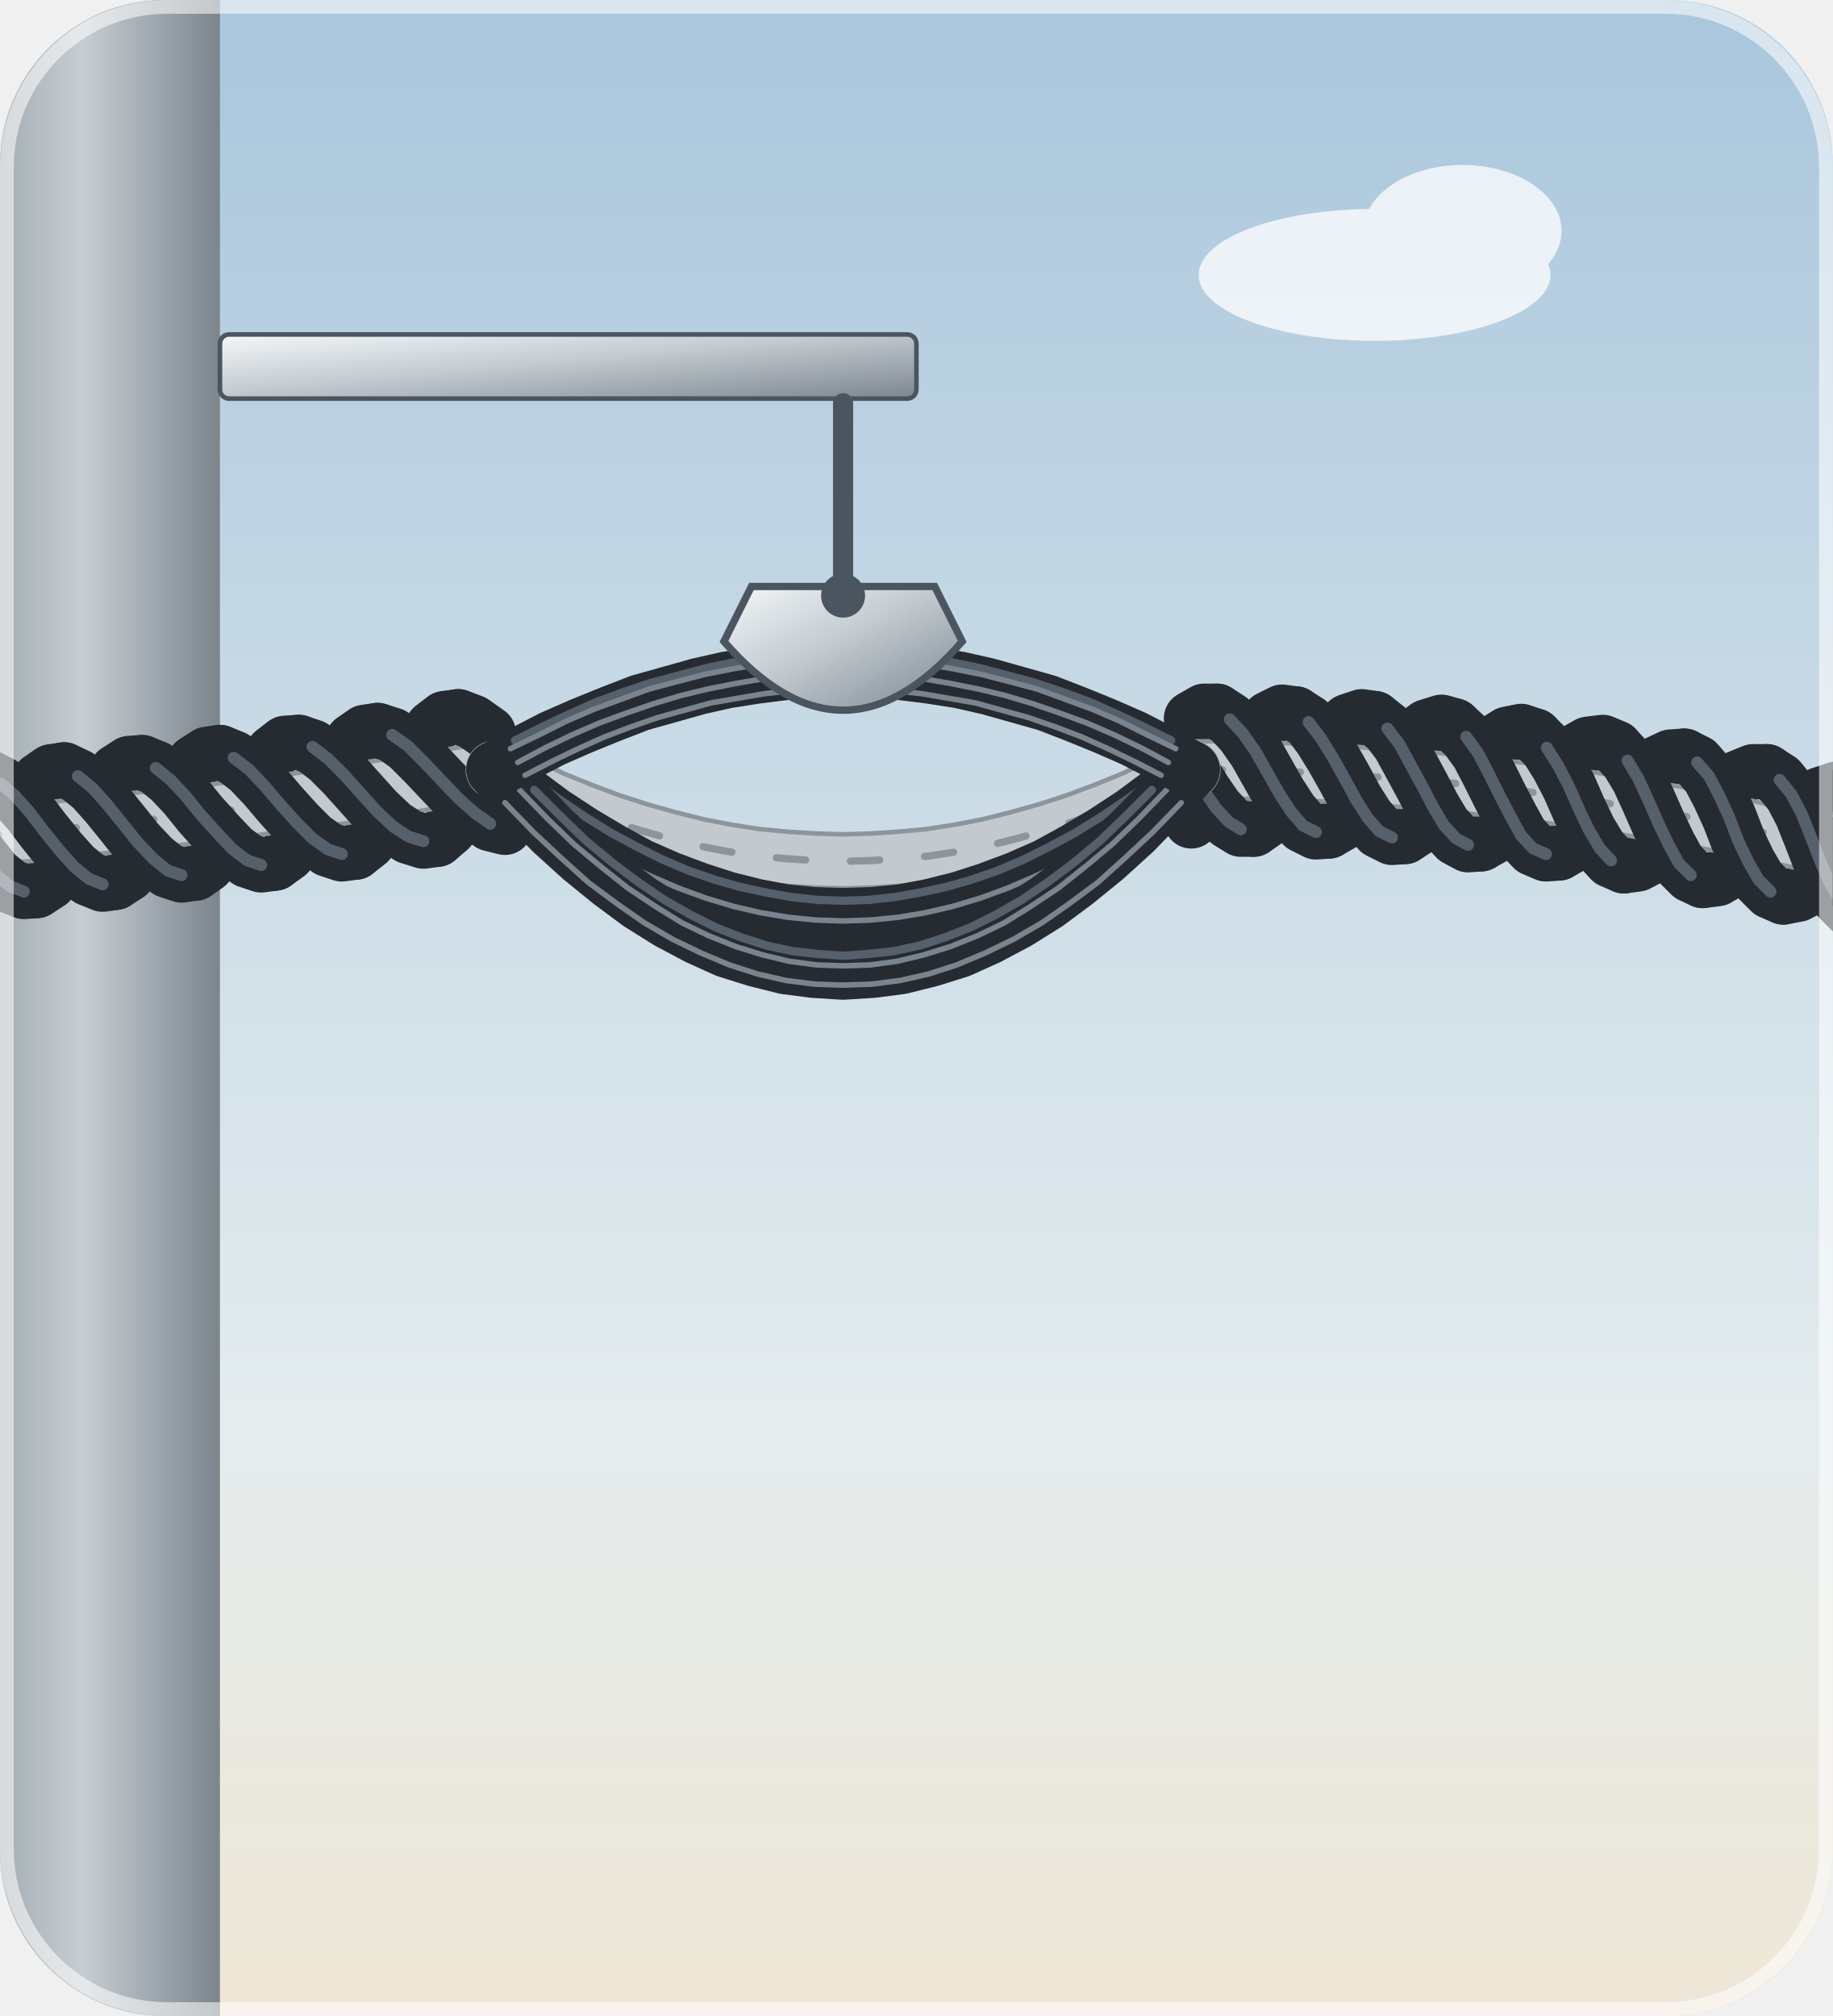
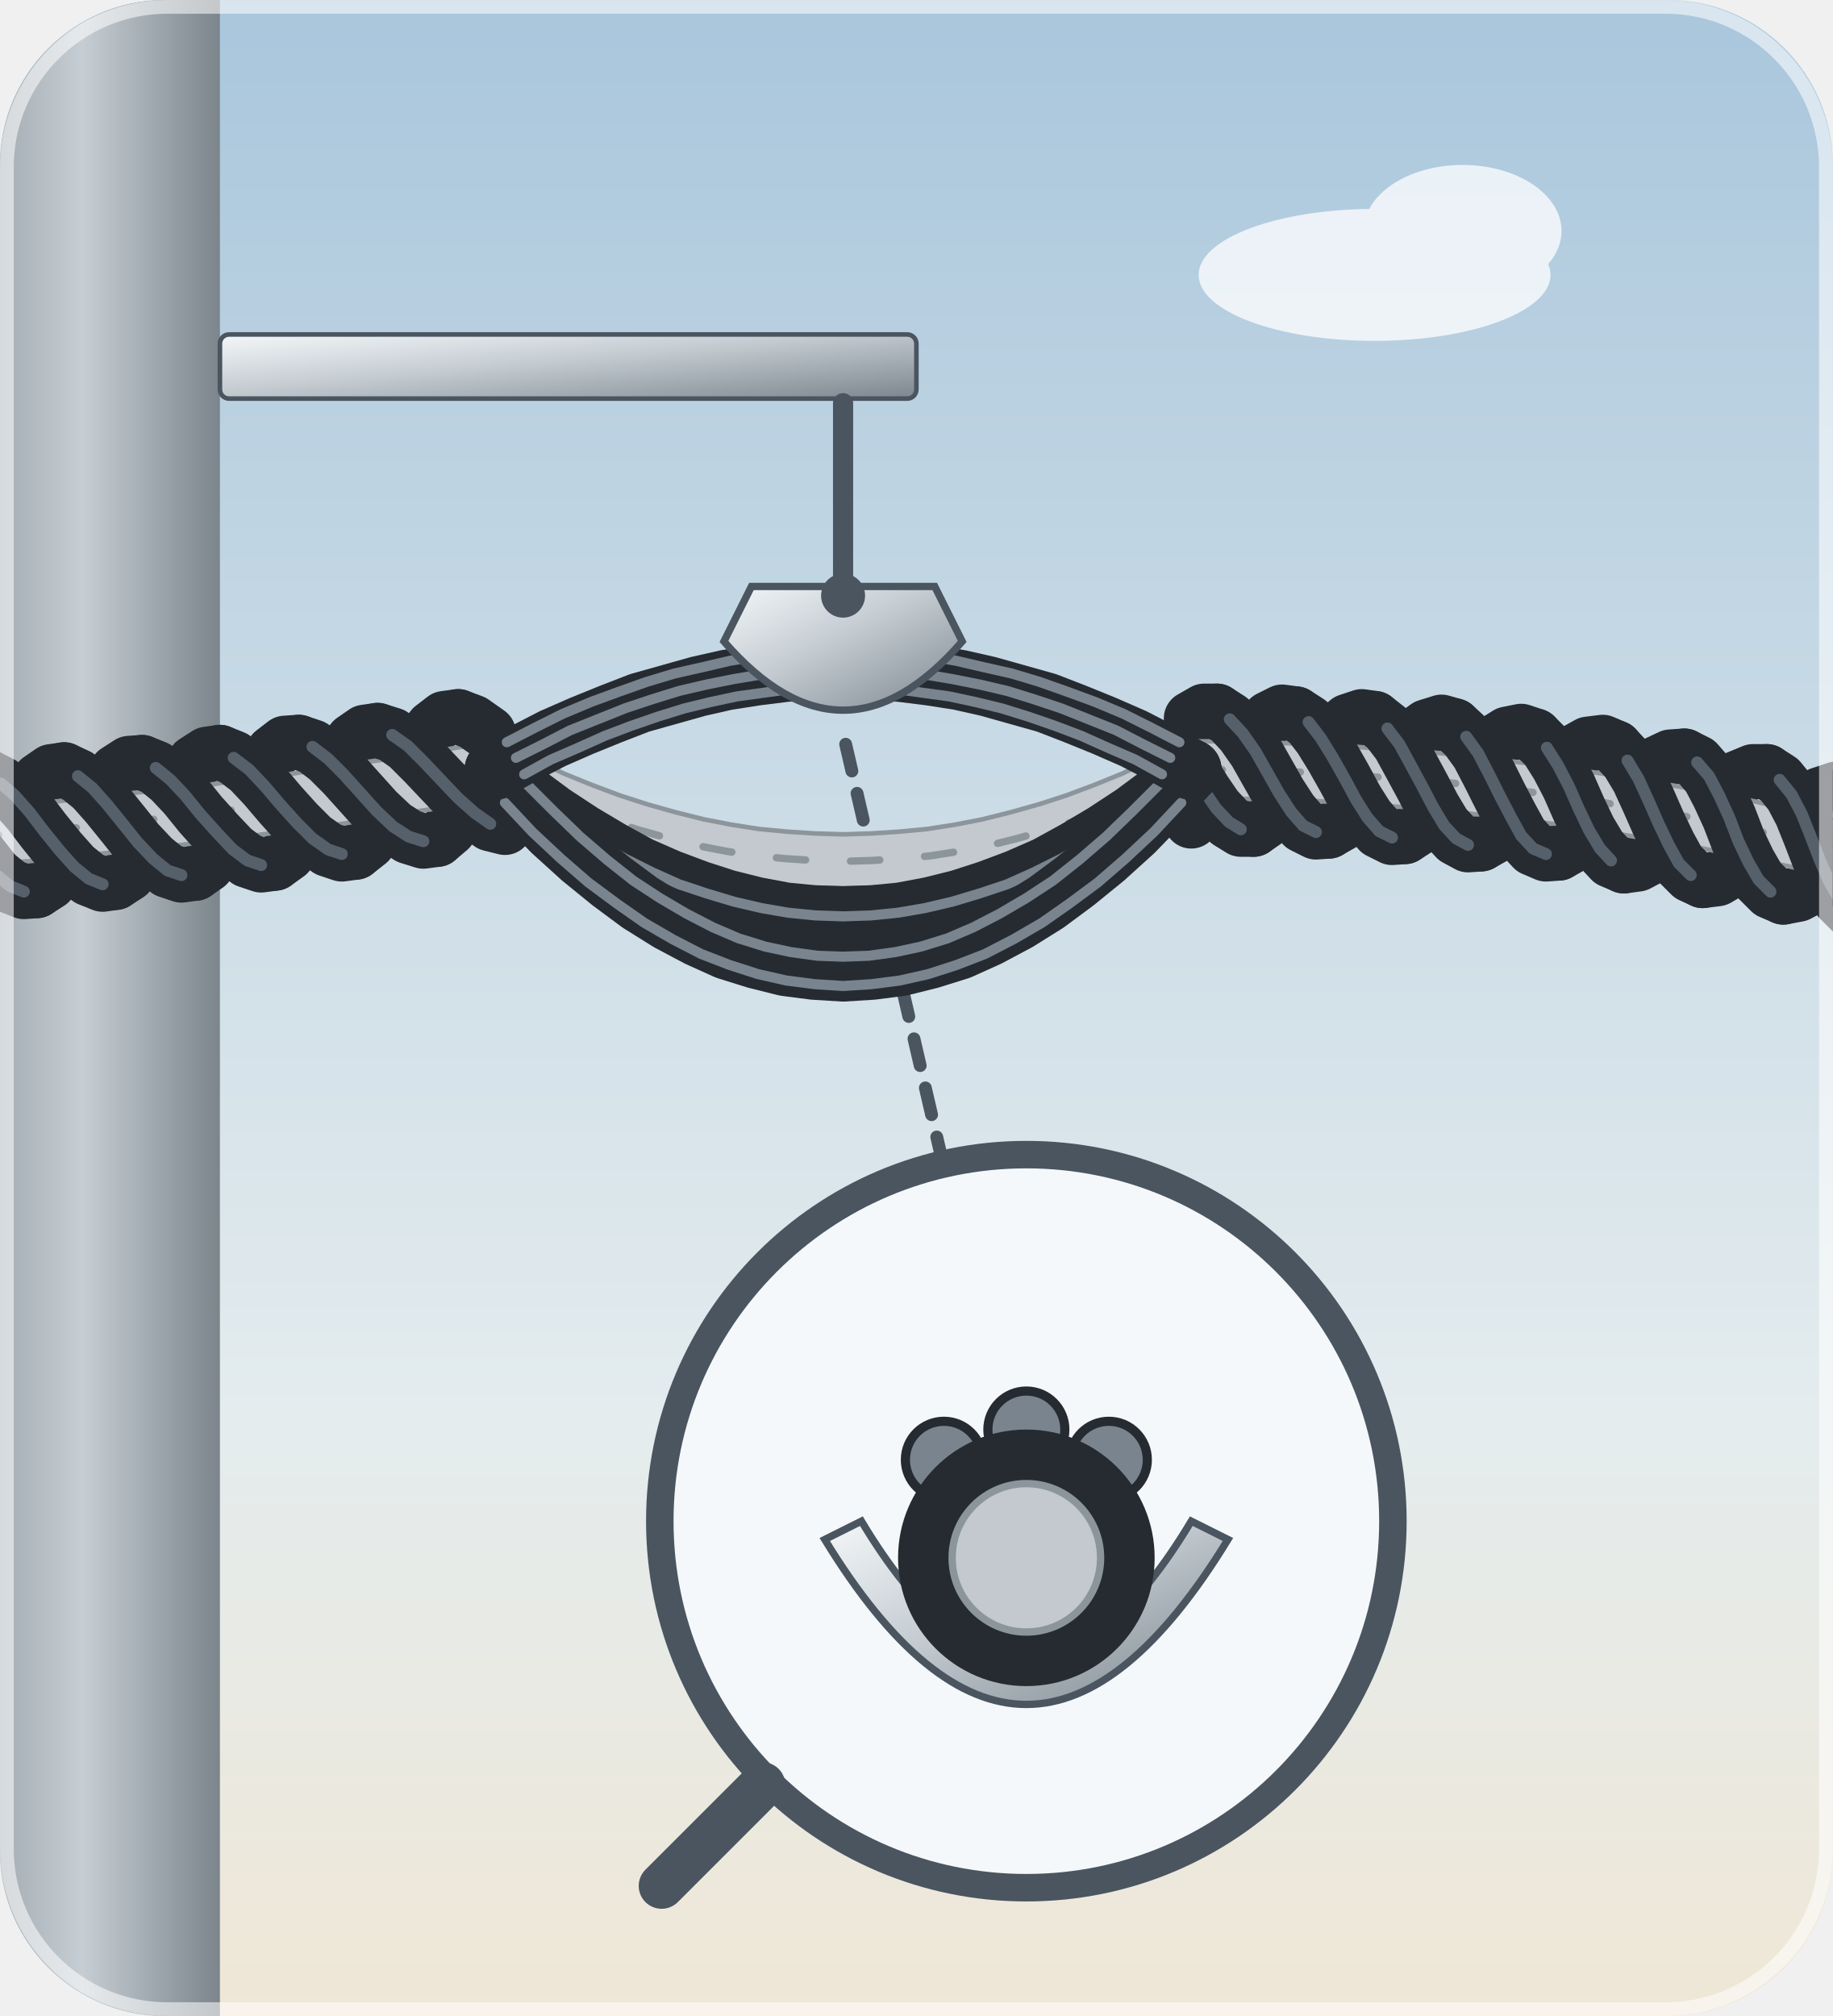
<svg xmlns="http://www.w3.org/2000/svg" viewBox="0 0 200 220" width="200" height="220">
  <defs>
    <linearGradient id="day" x1="0" y1="0" x2="0" y2="1">
      <stop offset="0" stop-color="#7FB2DA" />
      <stop offset="1" stop-color="#D6E7F0" />
    </linearGradient>
    <linearGradient id="near" x1="0" y1="0" x2="0" y2="1">
      <stop offset="0" stop-color="#A9C6DC" />
      <stop offset="0.7" stop-color="#E4ECEE" />
      <stop offset="1" stop-color="#EFE7D6" />
    </linearGradient>
    <linearGradient id="ground" x1="0" y1="0" x2="0" y2="1">
      <stop offset="0" stop-color="#9DBB72" />
      <stop offset="1" stop-color="#7E9C55" />
    </linearGradient>
    <linearGradient id="road" x1="0" y1="0" x2="0" y2="1">
      <stop offset="0" stop-color="#B9AE98" />
      <stop offset="1" stop-color="#9C917C" />
    </linearGradient>
    <linearGradient id="pole" x1="0" y1="0" x2="1" y2="0">
      <stop offset="0" stop-color="#8E979E" />
      <stop offset="0.5" stop-color="#C6CED4" />
      <stop offset="1" stop-color="#7C858C" />
    </linearGradient>
    <linearGradient id="steel" x1="0" y1="0" x2="1" y2="1">
      <stop offset="0" stop-color="#F4F7F9" />
      <stop offset="0.45" stop-color="#C3CBD1" />
      <stop offset="1" stop-color="#7D868E" />
    </linearGradient>
    <linearGradient id="ceramic" x1="0" y1="0" x2="1" y2="0">
      <stop offset="0" stop-color="#D9D3C6" />
      <stop offset="0.45" stop-color="#FAF8F2" />
      <stop offset="1" stop-color="#C8C1B2" />
    </linearGradient>
    <linearGradient id="shirt" x1="0" y1="0" x2="1" y2="0">
      <stop offset="0" stop-color="#1A5280" />
      <stop offset="0.5" stop-color="#2A6EA3" />
      <stop offset="1" stop-color="#184B75" />
    </linearGradient>
    <linearGradient id="drum" x1="0" y1="0" x2="1" y2="0">
      <stop offset="0" stop-color="#7A5A3A" />
      <stop offset="0.5" stop-color="#A47C52" />
      <stop offset="1" stop-color="#6E5034" />
    </linearGradient>
    <linearGradient id="house" x1="0" y1="0" x2="1" y2="0">
      <stop offset="0" stop-color="#D9C3A0" />
      <stop offset="1" stop-color="#B9A07A" />
    </linearGradient>
    <linearGradient id="roof" x1="0" y1="0" x2="0" y2="1">
      <stop offset="0" stop-color="#9A4E35" />
      <stop offset="1" stop-color="#743A28" />
    </linearGradient>
    <radialGradient id="glow" cx="0.5" cy="0.5" r="0.5">
      <stop offset="0" stop-color="#FFF6C8" />
      <stop offset="1" stop-color="#FFE08A" stop-opacity="0" />
    </radialGradient>
    <clipPath id="card">
      <rect x="0" y="0" width="200" height="220" rx="18" />
    </clipPath>
  </defs>
  <g clip-path="url(#card)">
    <rect width="200" height="220" fill="url(#near)" />
    <g fill="#FFFFFF" opacity="0.75">
      <ellipse cx="150" cy="30" rx="19.2" ry="7.2" />
      <ellipse cx="159.6" cy="25.2" rx="10.8" ry="7.2" />
    </g>
    <rect x="-6" y="0" width="30" height="220" fill="url(#pole)" />
+     <path d="M102.9 127 L92 80" stroke="#4A5560" stroke-width="1.4" fill="none" stroke-linecap="round" stroke-linejoin="round" stroke-dasharray="3 2.5" />
    <rect x="24" y="36.5" width="76" height="7" rx="1" fill="url(#steel)" stroke="#4A5560" stroke-width="0.5" />
    <path d="M-4.5 97.9 L-3.2 97 L-1.9 95.4 L-0.6 93.4 L0.6 91 L1.8 88.7 L3 86.6 L4.3 85.1 L5.6 84.2 L7 84" stroke="#262B31" stroke-width="6" fill="none" stroke-linecap="round" stroke-linejoin="round" />
    <path d="M21.3 95.3 L22.6 94.4 L23.9 92.7 L25.1 90.6 L26.2 88.2 L27.4 85.8 L28.6 83.7 L29.8 82.1 L31.1 81.1 L32.6 81" stroke="#262B31" stroke-width="6" fill="none" stroke-linecap="round" stroke-linejoin="round" />
    <path d="M47.7 91.6 L49 90.5 L50.3 88.8 L51.4 86.6 L52.5 84.1 L53.6 81.7" stroke="#262B31" stroke-width="6" fill="none" stroke-linecap="round" stroke-linejoin="round" />
    <path d="M-11.6 97.6 L-10.3 96.1 L-9.1 94 L-7.8 91.7 L-6.6 89.4 L-5.3 87.3 L-4.1 85.8 L-2.7 84.9 L-1.3 84.8" stroke="#262B31" stroke-width="6" fill="none" stroke-linecap="round" stroke-linejoin="round" />
    <path d="M12.6 96.3 L14 95.4 L15.2 93.8 L16.5 91.7 L17.6 89.3 L18.8 86.9 L20 84.8 L21.2 83.2 L22.6 82.3 L24 82.1" stroke="#262B31" stroke-width="6" fill="none" stroke-linecap="round" stroke-linejoin="round" />
    <path d="M38.8 93 L40.2 91.9 L41.4 90.3 L42.6 88.1 L43.7 85.6 L44.8 83.2 L45.9 81.1 L47.2 79.4 L48.5 78.4 L50 78.2" stroke="#262B31" stroke-width="6" fill="none" stroke-linecap="round" stroke-linejoin="round" />
    <path d="M-12.4 86.4 L-11 85.5 L-9.6 85.4" stroke="#262B31" stroke-width="6" fill="none" stroke-linecap="round" stroke-linejoin="round" />
    <path d="M4 97.2 L5.4 96.3 L6.6 94.7 L7.9 92.6 L9.1 90.2 L10.3 87.9 L11.5 85.8 L12.7 84.2 L14.1 83.3 L15.5 83.2" stroke="#262B31" stroke-width="6" fill="none" stroke-linecap="round" stroke-linejoin="round" />
    <path d="M30 94.2 L31.4 93.2 L32.6 91.6 L33.8 89.4 L34.9 87 L36.1 84.6 L37.2 82.4 L38.5 80.8 L39.8 79.9 L41.2 79.7" stroke="#262B31" stroke-width="6" fill="none" stroke-linecap="round" stroke-linejoin="round" />
    <path d="M-12 92 L-9.3 91.8 L-6.7 91.6 L-4 91.4 L-1.3 91.2 L1.4 91 L4.1 90.8 L6.8 90.5 L9.6 90.2 L12.3 89.9 L15 89.6 L17.8 89.3 L20.5 89 L23.3 88.7 L26 88.3 L28.8 87.9 L31.6 87.6 L34.3 87.2 L37.1 86.8 L39.9 86.3 L42.7 85.9 L45.5 85.4 L48.3 85 L51.2 84.5 L54 84" stroke="#8C959C" stroke-width="6.7" fill="none" stroke-linecap="round" stroke-linejoin="round" />
    <path d="M-12 92 L-9.3 91.8 L-6.7 91.6 L-4 91.4 L-1.3 91.2 L1.4 91 L4.1 90.8 L6.8 90.5 L9.6 90.2 L12.3 89.9 L15 89.6 L17.8 89.3 L20.5 89 L23.3 88.7 L26 88.3 L28.8 87.9 L31.6 87.6 L34.3 87.2 L37.1 86.8 L39.9 86.3 L42.7 85.9 L45.5 85.4 L48.3 85 L51.2 84.5 L54 84" stroke="#C3C9CE" stroke-width="5.7" fill="none" stroke-linecap="round" stroke-linejoin="round" />
    <path d="M-12 92 L-9.3 91.8 L-6.7 91.6 L-4 91.4 L-1.3 91.2 L1.4 91 L4.1 90.8 L6.8 90.5 L9.6 90.2 L12.3 89.9 L15 89.6 L17.8 89.3 L20.5 89 L23.3 88.7 L26 88.3 L28.8 87.9 L31.6 87.6 L34.3 87.2 L37.1 86.8 L39.9 86.3 L42.7 85.9 L45.5 85.4 L48.3 85 L51.2 84.5 L54 84" stroke="#8C959C" stroke-width="0.8" fill="none" stroke-linecap="round" stroke-linejoin="round" stroke-dasharray="3.4 5.1" />
    <path d="M-12 92 L-10.5 94.1 L-8.9 96 L-7.4 97.3 L-6 98 L-4.5 97.9" stroke="#262B31" stroke-width="6" fill="none" stroke-linecap="round" stroke-linejoin="round" />
    <path d="M-10.5 94.1 L-8.9 96 L-7.4 97.3 L-6 98" stroke="#56606B" stroke-width="1.3" fill="none" stroke-linecap="round" stroke-linejoin="round" />
    <path d="M7 84 L8.5 84.7 L10.1 86 L11.7 87.8 L13.4 89.9 L15 91.9 L16.7 93.7 L18.3 95 L19.8 95.5 L21.3 95.3" stroke="#262B31" stroke-width="6" fill="none" stroke-linecap="round" stroke-linejoin="round" />
    <path d="M8.5 84.7 L10.1 86 L11.7 87.8 L13.4 89.9 L15 91.9 L16.7 93.7 L18.3 95 L19.8 95.5" stroke="#56606B" stroke-width="1.3" fill="none" stroke-linecap="round" stroke-linejoin="round" />
    <path d="M32.6 81 L34.1 81.5 L35.8 82.8 L37.5 84.5 L39.3 86.5 L41.1 88.5 L42.9 90.2 L44.6 91.3 L46.2 91.8 L47.7 91.6" stroke="#262B31" stroke-width="6" fill="none" stroke-linecap="round" stroke-linejoin="round" />
    <path d="M34.1 81.5 L35.8 82.8 L37.5 84.5 L39.3 86.5 L41.1 88.5 L42.9 90.2 L44.6 91.3 L46.2 91.8" stroke="#56606B" stroke-width="1.3" fill="none" stroke-linecap="round" stroke-linejoin="round" />
    <path d="M-1.3 84.8 L0.1 85.5 L1.6 86.8 L3.2 88.6 L4.8 90.7 L6.5 92.8 L8.1 94.6 L9.7 95.9 L11.2 96.5 L12.6 96.3" stroke="#262B31" stroke-width="6" fill="none" stroke-linecap="round" stroke-linejoin="round" />
    <path d="M0.1 85.5 L1.6 86.8 L3.2 88.6 L4.8 90.7 L6.5 92.8 L8.1 94.6 L9.7 95.9 L11.2 96.5" stroke="#56606B" stroke-width="1.3" fill="none" stroke-linecap="round" stroke-linejoin="round" />
    <path d="M24 82.1 L25.5 82.7 L27.2 84 L28.9 85.8 L30.6 87.8 L32.4 89.8 L34.1 91.5 L35.8 92.7 L37.3 93.2 L38.8 93" stroke="#262B31" stroke-width="6" fill="none" stroke-linecap="round" stroke-linejoin="round" />
    <path d="M25.5 82.7 L27.2 84 L28.9 85.8 L30.6 87.8 L32.4 89.8 L34.1 91.5 L35.8 92.7 L37.3 93.2" stroke="#56606B" stroke-width="1.3" fill="none" stroke-linecap="round" stroke-linejoin="round" />
    <path d="M50 78.2 L51.6 78.8 L53.3 80" stroke="#262B31" stroke-width="6" fill="none" stroke-linecap="round" stroke-linejoin="round" />
    <path d="M51.6 78.8" stroke="#56606B" stroke-width="1.3" fill="none" stroke-linecap="round" stroke-linejoin="round" />
    <path d="M-9.6 85.4 L-8.2 86.1 L-6.7 87.5 L-5.2 89.3 L-3.6 91.4 L-2 93.5 L-0.5 95.4 L1.1 96.7 L2.6 97.3 L4 97.2" stroke="#262B31" stroke-width="6" fill="none" stroke-linecap="round" stroke-linejoin="round" />
    <path d="M-8.2 86.1 L-6.7 87.5 L-5.2 89.3 L-3.6 91.4 L-2 93.5 L-0.5 95.4 L1.1 96.7 L2.6 97.3" stroke="#56606B" stroke-width="1.3" fill="none" stroke-linecap="round" stroke-linejoin="round" />
    <path d="M15.5 83.2 L17 83.8 L18.6 85.1 L20.2 86.8 L21.9 88.9 L23.7 90.9 L25.4 92.7 L27 93.9 L28.5 94.4 L30 94.2" stroke="#262B31" stroke-width="6" fill="none" stroke-linecap="round" stroke-linejoin="round" />
    <path d="M17 83.8 L18.6 85.1 L20.2 86.8 L21.9 88.9 L23.7 90.9 L25.4 92.7 L27 93.9 L28.5 94.4" stroke="#56606B" stroke-width="1.3" fill="none" stroke-linecap="round" stroke-linejoin="round" />
    <path d="M41.2 79.7 L42.8 80.2 L44.5 81.4 L46.3 83.2 L48.1 85.1 L50 87.1 L51.8 88.7 L53.5 89.9 L55.1 90.3" stroke="#262B31" stroke-width="6" fill="none" stroke-linecap="round" stroke-linejoin="round" />
    <path d="M42.8 80.2 L44.5 81.4 L46.3 83.2 L48.1 85.1 L50 87.1 L51.8 88.7 L53.5 89.9" stroke="#56606B" stroke-width="1.3" fill="none" stroke-linecap="round" stroke-linejoin="round" />
    <path d="M136.8 90.5 L138.1 89.6 L139.6 88.2 L141 86.2 L142.5 84 L144 81.8 L145.6 80 L147.1 78.7 L148.6 78.2 L150 78.4" stroke="#262B31" stroke-width="6" fill="none" stroke-linecap="round" stroke-linejoin="round" />
    <path d="M161.6 92.1 L163.2 91.2 L164.8 89.7 L166.5 87.7 L168.2 85.6 L170 83.7 L171.7 82.1 L173.3 81.2 L174.9 81 L176.3 81.6" stroke="#262B31" stroke-width="6" fill="none" stroke-linecap="round" stroke-linejoin="round" />
    <path d="M185.8 96.1 L187.4 95.9 L189.1 94.9 L190.9 93.4 L192.8 91.6 L194.8 89.7 L196.8 87.9 L198.6 86.7 L200.4 86.1 L201.9 86.3" stroke="#262B31" stroke-width="6" fill="none" stroke-linecap="round" stroke-linejoin="round" />
    <path d="M130 89.6 L131.4 88.2 L132.7 86.2 L134.2 83.9 L135.6 81.7 L137 79.8 L138.5 78.4 L139.9 77.7 L141.4 77.9" stroke="#262B31" stroke-width="6" fill="none" stroke-linecap="round" stroke-linejoin="round" />
    <path d="M153.3 91.3 L154.7 90.4 L156.3 88.9 L157.9 87 L159.6 84.8 L161.2 82.8 L162.9 81.1 L164.5 80.1 L166 79.8 L167.5 80.3" stroke="#262B31" stroke-width="6" fill="none" stroke-linecap="round" stroke-linejoin="round" />
    <path d="M177.2 94.5 L178.7 94.3 L180.4 93.4 L182.1 91.9 L184 90 L185.9 88.1 L187.7 86.3 L189.6 84.9 L191.3 84.2 L192.8 84.2" stroke="#262B31" stroke-width="6" fill="none" stroke-linecap="round" stroke-linejoin="round" />
    <path d="M203.4 99.9 L205 99.6 L206.9 98.7 L208.8 97.2 L210.9 95.4 L213 93.6 L215.1 92.1" stroke="#262B31" stroke-width="6" fill="none" stroke-linecap="round" stroke-linejoin="round" />
    <path d="M130 78.4 L131.4 77.6 L132.8 77.6" stroke="#262B31" stroke-width="6" fill="none" stroke-linecap="round" stroke-linejoin="round" />
    <path d="M145 90.7 L146.4 89.9 L147.9 88.4 L149.4 86.4 L151 84.3 L152.6 82.2 L154.2 80.4 L155.7 79.3 L157.3 78.8 L158.7 79.2" stroke="#262B31" stroke-width="6" fill="none" stroke-linecap="round" stroke-linejoin="round" />
    <path d="M170.1 93.1 L171.7 92.2 L173.4 90.7 L175.2 88.8 L177 86.7 L178.8 84.8 L180.6 83.4 L182.3 82.6 L183.8 82.5" stroke="#262B31" stroke-width="6" fill="none" stroke-linecap="round" stroke-linejoin="round" />
    <path d="M194.6 97.9 L196.2 97.6 L197.9 96.7 L199.8 95.2 L201.8 93.4 L203.9 91.5 L205.9 89.9 L207.8 88.7 L209.5 88.3 L211.1 88.6" stroke="#262B31" stroke-width="6" fill="none" stroke-linecap="round" stroke-linejoin="round" />
    <path d="M130 84 L133.3 84 L136.7 84.1 L140.1 84.2 L143.4 84.3 L146.8 84.5 L150.2 84.8 L153.7 85 L157.1 85.3 L160.6 85.7 L164 86.1 L167.5 86.5 L171 87 L174.5 87.5 L178 88.1 L181.6 88.7 L185.1 89.3 L188.7 90 L192.2 90.8 L195.8 91.5 L199.4 92.3 L203.1 93.2 L206.7 94.1 L210.3 95 L214 96" stroke="#8C959C" stroke-width="6.7" fill="none" stroke-linecap="round" stroke-linejoin="round" />
    <path d="M130 84 L133.3 84 L136.7 84.1 L140.1 84.2 L143.4 84.3 L146.8 84.5 L150.2 84.8 L153.7 85 L157.1 85.3 L160.6 85.7 L164 86.1 L167.5 86.5 L171 87 L174.5 87.5 L178 88.1 L181.6 88.7 L185.1 89.3 L188.7 90 L192.2 90.8 L195.8 91.5 L199.4 92.3 L203.1 93.2 L206.7 94.1 L210.3 95 L214 96" stroke="#C3C9CE" stroke-width="5.7" fill="none" stroke-linecap="round" stroke-linejoin="round" />
    <path d="M130 84 L133.3 84 L136.7 84.1 L140.1 84.2 L143.4 84.3 L146.8 84.5 L150.2 84.8 L153.7 85 L157.1 85.3 L160.6 85.7 L164 86.1 L167.5 86.5 L171 87 L174.5 87.5 L178 88.1 L181.6 88.7 L185.1 89.3 L188.7 90 L192.2 90.8 L195.8 91.5 L199.4 92.3 L203.1 93.2 L206.7 94.1 L210.3 95 L214 96" stroke="#8C959C" stroke-width="0.8" fill="none" stroke-linecap="round" stroke-linejoin="round" stroke-dasharray="3.4 5.1" />
    <path d="M130 84 L131.4 86.3 L132.7 88.2 L134.1 89.7 L135.4 90.5 L136.8 90.5" stroke="#262B31" stroke-width="6" fill="none" stroke-linecap="round" stroke-linejoin="round" />
    <path d="M131.4 86.3 L132.7 88.2 L134.1 89.7 L135.4 90.5" stroke="#56606B" stroke-width="1.3" fill="none" stroke-linecap="round" stroke-linejoin="round" />
    <path d="M150 78.4 L151.4 79.5 L152.7 81.2 L153.9 83.4 L155.2 85.8 L156.4 88.1 L157.6 90.1 L158.9 91.5 L160.2 92.2 L161.6 92.1" stroke="#262B31" stroke-width="6" fill="none" stroke-linecap="round" stroke-linejoin="round" />
    <path d="M151.4 79.5 L152.7 81.2 L153.9 83.4 L155.2 85.8 L156.4 88.1 L157.6 90.1 L158.9 91.5 L160.2 92.2" stroke="#56606B" stroke-width="1.3" fill="none" stroke-linecap="round" stroke-linejoin="round" />
    <path d="M176.3 81.6 L177.6 83 L178.8 85 L179.9 87.4 L181 89.9 L182.1 92.2 L183.2 94.2 L184.5 95.5 L185.8 96.1" stroke="#262B31" stroke-width="6" fill="none" stroke-linecap="round" stroke-linejoin="round" />
    <path d="M177.6 83 L178.8 85 L179.9 87.4 L181 89.9 L182.1 92.2 L183.2 94.2 L184.5 95.5" stroke="#56606B" stroke-width="1.3" fill="none" stroke-linecap="round" stroke-linejoin="round" />
    <path d="M201.9 86.3 L203.3 87.2 L204.5 88.9 L205.6 91.1 L206.5 93.7 L207.5 96.3 L208.5 98.6 L209.6 100.5 L210.8 101.7 L212.3 102.2" stroke="#262B31" stroke-width="6" fill="none" stroke-linecap="round" stroke-linejoin="round" />
    <path d="M203.3 87.2 L204.5 88.9 L205.6 91.1 L206.5 93.7 L207.5 96.3 L208.5 98.6 L209.6 100.5 L210.8 101.7" stroke="#56606B" stroke-width="1.3" fill="none" stroke-linecap="round" stroke-linejoin="round" />
    <path d="M141.4 77.9 L142.8 78.8 L144.1 80.5 L145.4 82.6 L146.7 84.9 L148 87.3 L149.2 89.2 L150.5 90.7 L151.9 91.4 L153.3 91.3" stroke="#262B31" stroke-width="6" fill="none" stroke-linecap="round" stroke-linejoin="round" />
    <path d="M142.8 78.8 L144.1 80.5 L145.4 82.6 L146.7 84.9 L148 87.3 L149.2 89.2 L150.5 90.7 L151.9 91.4" stroke="#56606B" stroke-width="1.3" fill="none" stroke-linecap="round" stroke-linejoin="round" />
    <path d="M167.5 80.3 L168.8 81.6 L170 83.5 L171.2 85.8 L172.3 88.3 L173.4 90.6 L174.6 92.6 L175.8 93.9 L177.2 94.5" stroke="#262B31" stroke-width="6" fill="none" stroke-linecap="round" stroke-linejoin="round" />
    <path d="M168.8 81.6 L170 83.5 L171.2 85.8 L172.3 88.3 L173.4 90.6 L174.6 92.6 L175.8 93.9" stroke="#56606B" stroke-width="1.3" fill="none" stroke-linecap="round" stroke-linejoin="round" />
    <path d="M192.8 84.2 L194.2 85.1 L195.5 86.7 L196.6 88.8 L197.6 91.3 L198.6 93.9 L199.6 96.2 L200.7 98.1 L202 99.4 L203.4 99.9" stroke="#262B31" stroke-width="6" fill="none" stroke-linecap="round" stroke-linejoin="round" />
    <path d="M194.2 85.1 L195.5 86.7 L196.6 88.8 L197.6 91.3 L198.6 93.9 L199.6 96.2 L200.7 98.1 L202 99.4" stroke="#56606B" stroke-width="1.3" fill="none" stroke-linecap="round" stroke-linejoin="round" />
    <path d="M132.8 77.6 L134.2 78.5 L135.6 80 L137 82 L138.3 84.3 L139.6 86.6 L140.9 88.6 L142.2 90.1 L143.6 90.8 L145 90.7" stroke="#262B31" stroke-width="6" fill="none" stroke-linecap="round" stroke-linejoin="round" />
    <path d="M134.2 78.5 L135.6 80 L137 82 L138.3 84.3 L139.6 86.6 L140.9 88.6 L142.2 90.1 L143.6 90.8" stroke="#56606B" stroke-width="1.3" fill="none" stroke-linecap="round" stroke-linejoin="round" />
    <path d="M158.7 79.2 L160 80.4 L161.3 82.2 L162.5 84.5 L163.7 86.9 L164.9 89.2 L166 91.2 L167.3 92.6 L168.7 93.2 L170.1 93.1" stroke="#262B31" stroke-width="6" fill="none" stroke-linecap="round" stroke-linejoin="round" />
    <path d="M160 80.4 L161.3 82.2 L162.5 84.5 L163.7 86.9 L164.9 89.2 L166 91.2 L167.3 92.6 L168.7 93.2" stroke="#56606B" stroke-width="1.3" fill="none" stroke-linecap="round" stroke-linejoin="round" />
    <path d="M183.8 82.5 L185.2 83.2 L186.5 84.7 L187.6 86.8 L188.7 89.2 L189.7 91.8 L190.8 94.1 L191.9 96 L193.2 97.3 L194.6 97.9" stroke="#262B31" stroke-width="6" fill="none" stroke-linecap="round" stroke-linejoin="round" />
    <path d="M185.2 83.2 L186.5 84.7 L187.6 86.8 L188.7 89.2 L189.7 91.8 L190.8 94.1 L191.9 96 L193.2 97.3" stroke="#56606B" stroke-width="1.3" fill="none" stroke-linecap="round" stroke-linejoin="round" />
    <path d="M211.1 88.6 L212.4 89.6 L213.6 91.4 L214.6 93.7" stroke="#262B31" stroke-width="6" fill="none" stroke-linecap="round" stroke-linejoin="round" />
    <path d="M212.4 89.6 L213.6 91.4" stroke="#56606B" stroke-width="1.3" fill="none" stroke-linecap="round" stroke-linejoin="round" />
    <path d="M54 84 L57.2 85.6 L60.3 87.1 L63.5 88.4 L66.7 89.6 L69.8 90.6 L73 91.5 L76.2 92.3 L79.3 92.9 L82.5 93.4 L85.7 93.7 L88.8 93.9 L92 94 L95.2 93.9 L98.3 93.7 L101.5 93.4 L104.7 92.9 L107.8 92.3 L111 91.5 L114.2 90.6 L117.3 89.6 L120.5 88.4 L123.7 87.1 L126.8 85.6 L130 84" stroke="#8C959C" stroke-width="6.4" fill="none" stroke-linecap="round" stroke-linejoin="round" />
    <path d="M54 84 L57.2 85.6 L60.3 87.1 L63.5 88.4 L66.7 89.6 L69.8 90.6 L73 91.5 L76.2 92.3 L79.3 92.9 L82.5 93.4 L85.7 93.7 L88.8 93.9 L92 94 L95.2 93.9 L98.3 93.7 L101.5 93.4 L104.7 92.9 L107.8 92.3 L111 91.5 L114.2 90.6 L117.3 89.6 L120.5 88.4 L123.7 87.1 L126.8 85.6 L130 84" stroke="#C3C9CE" stroke-width="5.4" fill="none" stroke-linecap="round" stroke-linejoin="round" />
    <path d="M54 84 L57.2 85.6 L60.3 87.1 L63.5 88.4 L66.7 89.6 L69.8 90.6 L73 91.5 L76.2 92.3 L79.3 92.9 L82.5 93.4 L85.7 93.7 L88.8 93.9 L92 94 L95.2 93.9 L98.3 93.7 L101.5 93.4 L104.7 92.9 L107.8 92.3 L111 91.5 L114.2 90.6 L117.3 89.6 L120.5 88.4 L123.7 87.1 L126.8 85.6 L130 84" stroke="#8C959C" stroke-width="0.8" fill="none" stroke-linecap="round" stroke-linejoin="round" stroke-dasharray="3.2 4.9" />
-     <path d="M54 84 L57.2 86.6 L60.3 88.9 L63.5 91 L66.7 92.9 L69.8 94.6 L73 96 L76.2 97.2 L79.3 98.2 L82.5 99 L85.7 99.6 L88.8 99.9 L92 100 L95.2 99.9 L98.3 99.6 L101.5 99 L104.7 98.2 L107.8 97.2 L111 96 L114.2 94.6 L117.3 92.9 L120.5 91 L123.7 88.9 L126.8 86.6 L130 84" stroke="#262B31" stroke-width="6.2" fill="none" stroke-linecap="round" stroke-linejoin="round" />
-     <path d="M58.1 85.1 L61 87.2 L63.8 89.1 L66.7 90.9 L69.5 92.4 L72.3 93.8 L75.1 95 L78 96 L80.8 96.8 L83.6 97.4 L86.4 97.9 L89.2 98.2 L92 98.3 L94.8 98.2 L97.6 97.9 L100.4 97.4 L103.2 96.8 L106 96 L108.9 95 L111.7 93.8 L114.5 92.4 L117.3 90.9 L120.2 89.1 L123 87.2 L125.9 85.1" stroke="#56606B" stroke-width="0.9" fill="none" stroke-linecap="round" stroke-linejoin="round" />
-     <path d="M56 86.3 L59 88.5 L62 90.6 L65 92.5 L68 94.2 L71 95.6 L74 96.9 L77 98 L80 98.9 L83 99.6 L86 100.1 L89 100.4 L92 100.5 L95 100.4 L98 100.1 L101 99.6 L104 98.9 L107 98 L110 96.9 L113 95.6 L116 94.2 L119 92.5 L122 90.6 L125 88.5 L128 86.3" stroke="#7A848E" stroke-width="0.6" fill="none" stroke-linecap="round" stroke-linejoin="round" />
-     <path d="M54 84 L57.2 87.5 L60.3 90.7 L63.5 93.6 L66.7 96.2 L69.8 98.5 L73 100.5 L76.2 102.2 L79.3 103.6 L82.5 104.6 L85.7 105.4 L88.8 105.8 L92 106 L95.2 105.8 L98.3 105.4 L101.5 104.6 L104.7 103.6 L107.8 102.2 L111 100.5 L114.2 98.5 L117.3 96.2 L120.5 93.6 L123.7 90.7 L126.8 87.5 L130 84" stroke="#262B31" stroke-width="6.2" fill="none" stroke-linecap="round" stroke-linejoin="round" />
-     <path d="M58.3 86.2 L61.2 89.1 L64 91.8 L66.9 94.2 L69.7 96.3 L72.5 98.2 L75.3 99.8 L78.1 101.2 L80.9 102.3 L83.7 103.2 L86.5 103.8 L89.2 104.1 L92 104.3 L94.8 104.1 L97.5 103.8 L100.3 103.2 L103.1 102.3 L105.9 101.2 L108.7 99.8 L111.5 98.2 L114.3 96.3 L117.1 94.2 L120 91.8 L122.8 89.1 L125.7 86.2" stroke="#56606B" stroke-width="0.9" fill="none" stroke-linecap="round" stroke-linejoin="round" />
-     <path d="M56.7 86.2 L59.7 89.3 L62.6 92.1 L65.6 94.6 L68.5 96.9 L71.5 98.9 L74.4 100.7 L77.3 102.1 L80.3 103.3 L83.2 104.2 L86.1 104.9 L89.1 105.3 L92 105.4 L94.9 105.3 L97.9 104.9 L100.8 104.2 L103.7 103.3 L106.7 102.1 L109.6 100.7 L112.5 98.9 L115.5 96.9 L118.4 94.6 L121.4 92.1 L124.3 89.3 L127.3 86.2" stroke="#7A848E" stroke-width="0.6" fill="none" stroke-linecap="round" stroke-linejoin="round" />
-     <path d="M55.1 87.6 L58.2 90.8 L61.2 93.6 L64.2 96.3 L67.3 98.6 L70.3 100.7 L73.4 102.5 L76.5 104 L79.6 105.3 L82.7 106.3 L85.8 107 L88.9 107.4 L92 107.5 L95.1 107.4 L98.2 107 L101.3 106.3 L104.4 105.3 L107.5 104 L110.6 102.5 L113.7 100.7 L116.7 98.6 L119.8 96.3 L122.8 93.6 L125.8 90.8 L128.9 87.6" stroke="#7A848E" stroke-width="0.6" fill="none" stroke-linecap="round" stroke-linejoin="round" />
-     <path d="M54 84 L57.2 82.2 L60.3 80.6 L63.5 79.2 L66.7 77.9 L69.8 76.7 L73 75.8 L76.2 74.9 L79.3 74.2 L82.5 73.7 L85.7 73.3 L88.8 73.1 L92 73 L95.2 73.1 L98.3 73.3 L101.5 73.7 L104.7 74.2 L107.8 74.9 L111 75.8 L114.2 76.7 L117.3 77.9 L120.5 79.2 L123.7 80.6 L126.8 82.2 L130 84" stroke="#262B31" stroke-width="6.2" fill="none" stroke-linecap="round" stroke-linejoin="round" />
-     <path d="M56.2 80.8 L59.2 79.3 L62.2 77.9 L65.1 76.6 L68.1 75.5 L71.1 74.5 L74.1 73.7 L77.1 72.9 L80 72.3 L83 71.9 L86 71.5 L89 71.3 L92 71.3 L95 71.3 L98 71.5 L101 71.9 L104 72.3 L106.9 72.9 L109.9 73.7 L112.9 74.5 L115.9 75.5 L118.9 76.6 L121.8 77.9 L124.8 79.3 L127.8 80.8" stroke="#56606B" stroke-width="0.9" fill="none" stroke-linecap="round" stroke-linejoin="round" />
-     <path d="M55.7 81.7 L58.8 80.2 L61.8 78.7 L64.8 77.4 L67.8 76.3 L70.8 75.2 L73.8 74.4 L76.9 73.6 L79.9 73 L82.9 72.5 L85.9 72.2 L89 72 L92 71.9 L95 72 L98.1 72.2 L101.1 72.5 L104.1 73 L107.1 73.6 L110.2 74.4 L113.2 75.2 L116.2 76.3 L119.2 77.4 L122.2 78.7 L125.2 80.2 L128.3 81.7" stroke="#7A848E" stroke-width="0.6" fill="none" stroke-linecap="round" stroke-linejoin="round" />
-     <path d="M56.5 83.2 L59.5 81.6 L62.4 80.2 L65.4 78.9 L68.4 77.8 L71.3 76.8 L74.3 75.9 L77.2 75.2 L80.2 74.6 L83.1 74.1 L86.1 73.8 L89 73.6 L92 73.5 L95 73.6 L97.9 73.8 L100.9 74.1 L103.8 74.6 L106.8 75.2 L109.7 75.9 L112.7 76.8 L115.6 77.8 L118.6 78.9 L121.6 80.2 L124.5 81.6 L127.5 83.2" stroke="#7A848E" stroke-width="0.6" fill="none" stroke-linecap="round" stroke-linejoin="round" />
-     <path d="M57.3 84.6 L60.2 83.1 L63.1 81.7 L66 80.4 L68.9 79.3 L71.8 78.3 L74.7 77.5 L77.6 76.7 L80.5 76.2 L83.4 75.7 L86.2 75.4 L89.1 75.2 L92 75.1 L94.9 75.2 L97.8 75.4 L100.6 75.7 L103.5 76.2 L106.4 76.7 L109.3 77.5 L112.2 78.3 L115.1 79.3 L118 80.4 L120.9 81.7 L123.8 83.1 L126.7 84.6" stroke="#7A848E" stroke-width="0.6" fill="none" stroke-linecap="round" stroke-linejoin="round" />
+     <path d="M54 84 L57.2 86.6 L60.3 88.9 L63.5 91 L66.7 92.9 L69.8 94.6 L73 96 L76.2 97.2 L79.3 98.2 L82.5 99 L85.7 99.6 L88.8 99.9 L92 100 L95.2 99.9 L98.3 99.6 L101.5 99 L104.7 98.2 L107.8 97.2 L111 96 L114.2 94.6 L117.3 92.9 L120.5 91 L123.7 88.9 L126.8 86.6 L130 84" stroke="#262B31" stroke-width="6.6" fill="none" stroke-linecap="round" stroke-linejoin="round" />
+     <path d="M56.3 85.9 L59.3 88.1 L62.2 90.2 L65.2 92 L68.2 93.7 L71.2 95.2 L74.1 96.5 L77.1 97.5 L80.1 98.4 L83.1 99.1 L86 99.6 L89 99.9 L92 100 L95 99.9 L98 99.6 L100.9 99.1 L103.9 98.4 L106.9 97.5 L109.9 96.5 L112.8 95.2 L115.8 93.7 L118.8 92 L121.8 90.2 L124.7 88.1 L127.7 85.9" stroke="#7A848E" stroke-width="1.1" fill="none" stroke-linecap="round" stroke-linejoin="round" />
+     <path d="M54 84 L57.2 87.5 L60.3 90.7 L63.5 93.6 L66.7 96.2 L69.8 98.5 L73 100.5 L76.2 102.2 L79.3 103.6 L82.5 104.6 L85.7 105.4 L88.8 105.8 L92 106 L95.2 105.8 L98.3 105.4 L101.5 104.6 L104.7 103.6 L107.8 102.2 L111 100.5 L114.2 98.5 L117.3 96.2 L120.5 93.6 L123.7 90.7 L126.8 87.5 L130 84" stroke="#262B31" stroke-width="6.6" fill="none" stroke-linecap="round" stroke-linejoin="round" />
+     <path d="M57.4 85.5 L60.4 88.5 L63.3 91.3 L66.2 93.8 L69.1 96.1 L72 98 L74.9 99.7 L77.8 101.2 L80.6 102.4 L83.5 103.3 L86.3 103.9 L89.2 104.3 L92 104.4 L94.8 104.3 L97.7 103.9 L100.5 103.3 L103.4 102.4 L106.2 101.2 L109.1 99.7 L112 98 L114.9 96.1 L117.8 93.8 L120.7 91.3 L123.6 88.5 L126.6 85.5" stroke="#7A848E" stroke-width="1.1" fill="none" stroke-linecap="round" stroke-linejoin="round" />
+     <path d="M55.1 87.6 L58.1 90.8 L61.2 93.7 L64.2 96.3 L67.3 98.6 L70.3 100.7 L73.4 102.5 L76.5 104.1 L79.6 105.3 L82.7 106.3 L85.8 107 L88.9 107.4 L92 107.6 L95.1 107.4 L98.2 107 L101.3 106.3 L104.4 105.3 L107.5 104.1 L110.6 102.5 L113.7 100.7 L116.7 98.6 L119.8 96.3 L122.8 93.7 L125.9 90.8 L128.9 87.6" stroke="#7A848E" stroke-width="1.1" fill="none" stroke-linecap="round" stroke-linejoin="round" />
+     <path d="M54 84 L57.2 82.2 L60.3 80.6 L63.5 79.2 L66.7 77.9 L69.8 76.7 L73 75.8 L76.2 74.9 L79.3 74.2 L82.5 73.7 L85.7 73.3 L88.8 73.1 L92 73 L95.2 73.1 L98.3 73.3 L101.5 73.7 L104.7 74.2 L107.8 74.9 L111 75.8 L114.2 76.7 L117.3 77.9 L120.5 79.2 L123.7 80.6 L126.8 82.2 L130 84" stroke="#262B31" stroke-width="6.6" fill="none" stroke-linecap="round" stroke-linejoin="round" />
+     <path d="M55.3 81 L58.4 79.4 L61.4 77.9 L64.5 76.6 L67.5 75.5 L70.6 74.4 L73.6 73.5 L76.7 72.8 L79.7 72.1 L82.8 71.6 L85.9 71.3 L88.9 71.1 L92 71 L95.1 71.1 L98.1 71.3 L101.2 71.6 L104.3 72.1 L107.3 72.8 L110.4 73.5 L113.4 74.4 L116.5 75.5 L119.5 76.6 L122.6 77.9 L125.6 79.4 L128.7 81" stroke="#7A848E" stroke-width="1.1" fill="none" stroke-linecap="round" stroke-linejoin="round" />
+     <path d="M56.3 82.7 L59.3 81.2 L62.2 79.7 L65.2 78.5 L68.2 77.3 L71.2 76.3 L74.1 75.4 L77.1 74.7 L80.1 74.1 L83.1 73.6 L86 73.3 L89 73.1 L92 73 L95 73.1 L98 73.3 L100.9 73.6 L103.9 74.1 L106.9 74.7 L109.9 75.4 L112.8 76.3 L115.8 77.3 L118.8 78.5 L121.8 79.7 L124.7 81.2 L127.7 82.7" stroke="#7A848E" stroke-width="1.1" fill="none" stroke-linecap="round" stroke-linejoin="round" />
+     <path d="M57.2 84.5 L60.1 82.9 L63.1 81.6 L66 80.3 L68.9 79.2 L71.8 78.2 L74.7 77.3 L77.6 76.6 L80.4 76 L83.3 75.6 L86.2 75.2 L89.1 75 L92 75 L94.9 75 L97.8 75.2 L100.7 75.6 L103.6 76 L106.4 76.6 L109.3 77.3 L112.2 78.2 L115.1 79.2 L118 80.3 L120.9 81.6 L123.9 82.9 L126.8 84.5" stroke="#7A848E" stroke-width="1.1" fill="none" stroke-linecap="round" stroke-linejoin="round" />
    <path d="M92 44 L92 66" stroke="#4A5560" stroke-width="2.2" fill="none" stroke-linecap="round" stroke-linejoin="round" />
    <path d="M79 70 Q92 85 105 70 L102 64 L82 64 Z" fill="url(#steel)" stroke="#4A5560" stroke-width="0.8" />
    <circle cx="92" cy="65" r="2.4" fill="#4A5560" />
+     <circle cx="112" cy="166" r="40" fill="#F4F8FA" stroke="#4A5560" stroke-width="3" />
+     <path d="M83.2 194.8 L72.2 205.8" stroke="#4A5560" stroke-width="5" fill="none" stroke-linecap="round" stroke-linejoin="round" />
+     <path d="M90 168 Q112 204 134 168 L130 166 Q112 196 94 166 Z" fill="url(#steel)" stroke="#4A5560" stroke-width="0.8" />
+     <circle cx="103" cy="159.3" r="4.2" fill="#7A848E" stroke="#262B31" stroke-width="1" />
+     <circle cx="112" cy="156" r="4.2" fill="#7A848E" stroke="#262B31" stroke-width="1" />
+     <circle cx="121" cy="159.3" r="4.2" fill="#7A848E" stroke="#262B31" stroke-width="1" />
+     <circle cx="112" cy="170" r="14" fill="#262B31" />
+     <circle cx="112" cy="170" r="8.1" fill="#C3C9CE" stroke="#8C959C" stroke-width="0.8" />
  </g>
  <rect x="0.75" y="0.75" width="198.5" height="218.5" rx="17.5" fill="none" stroke="#FFFFFF" stroke-opacity="0.55" stroke-width="1.5" />
</svg>
